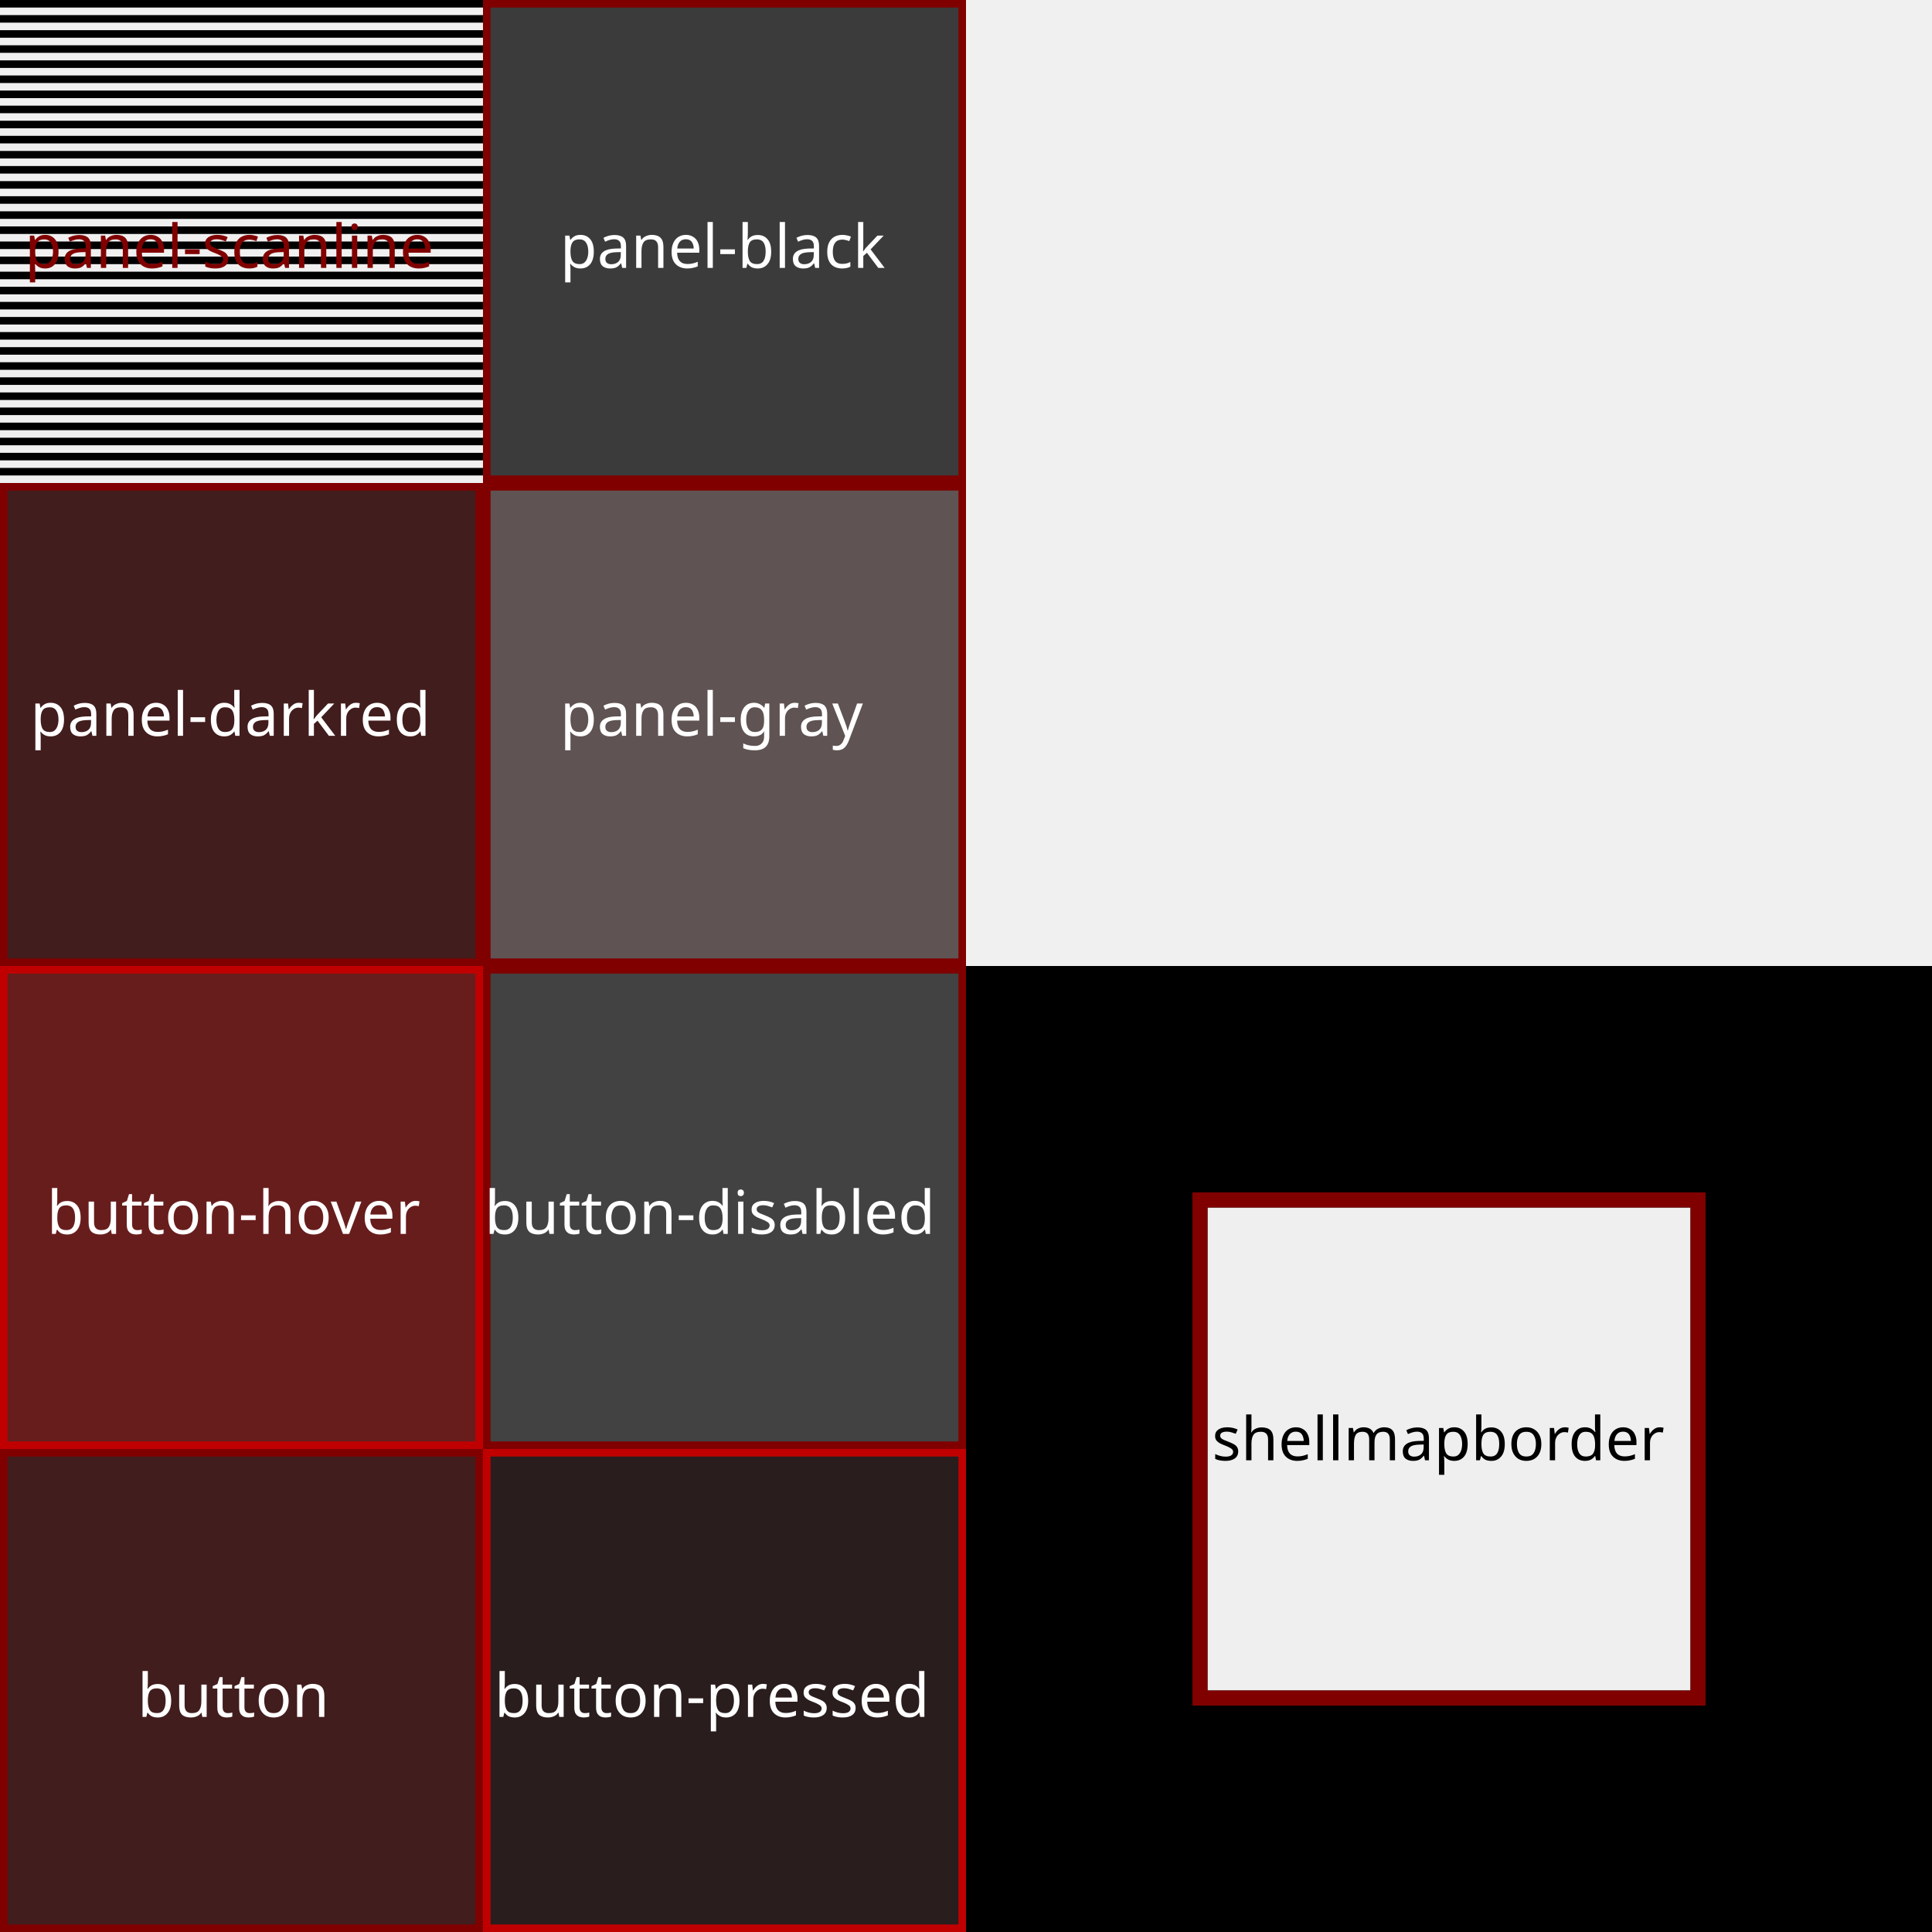
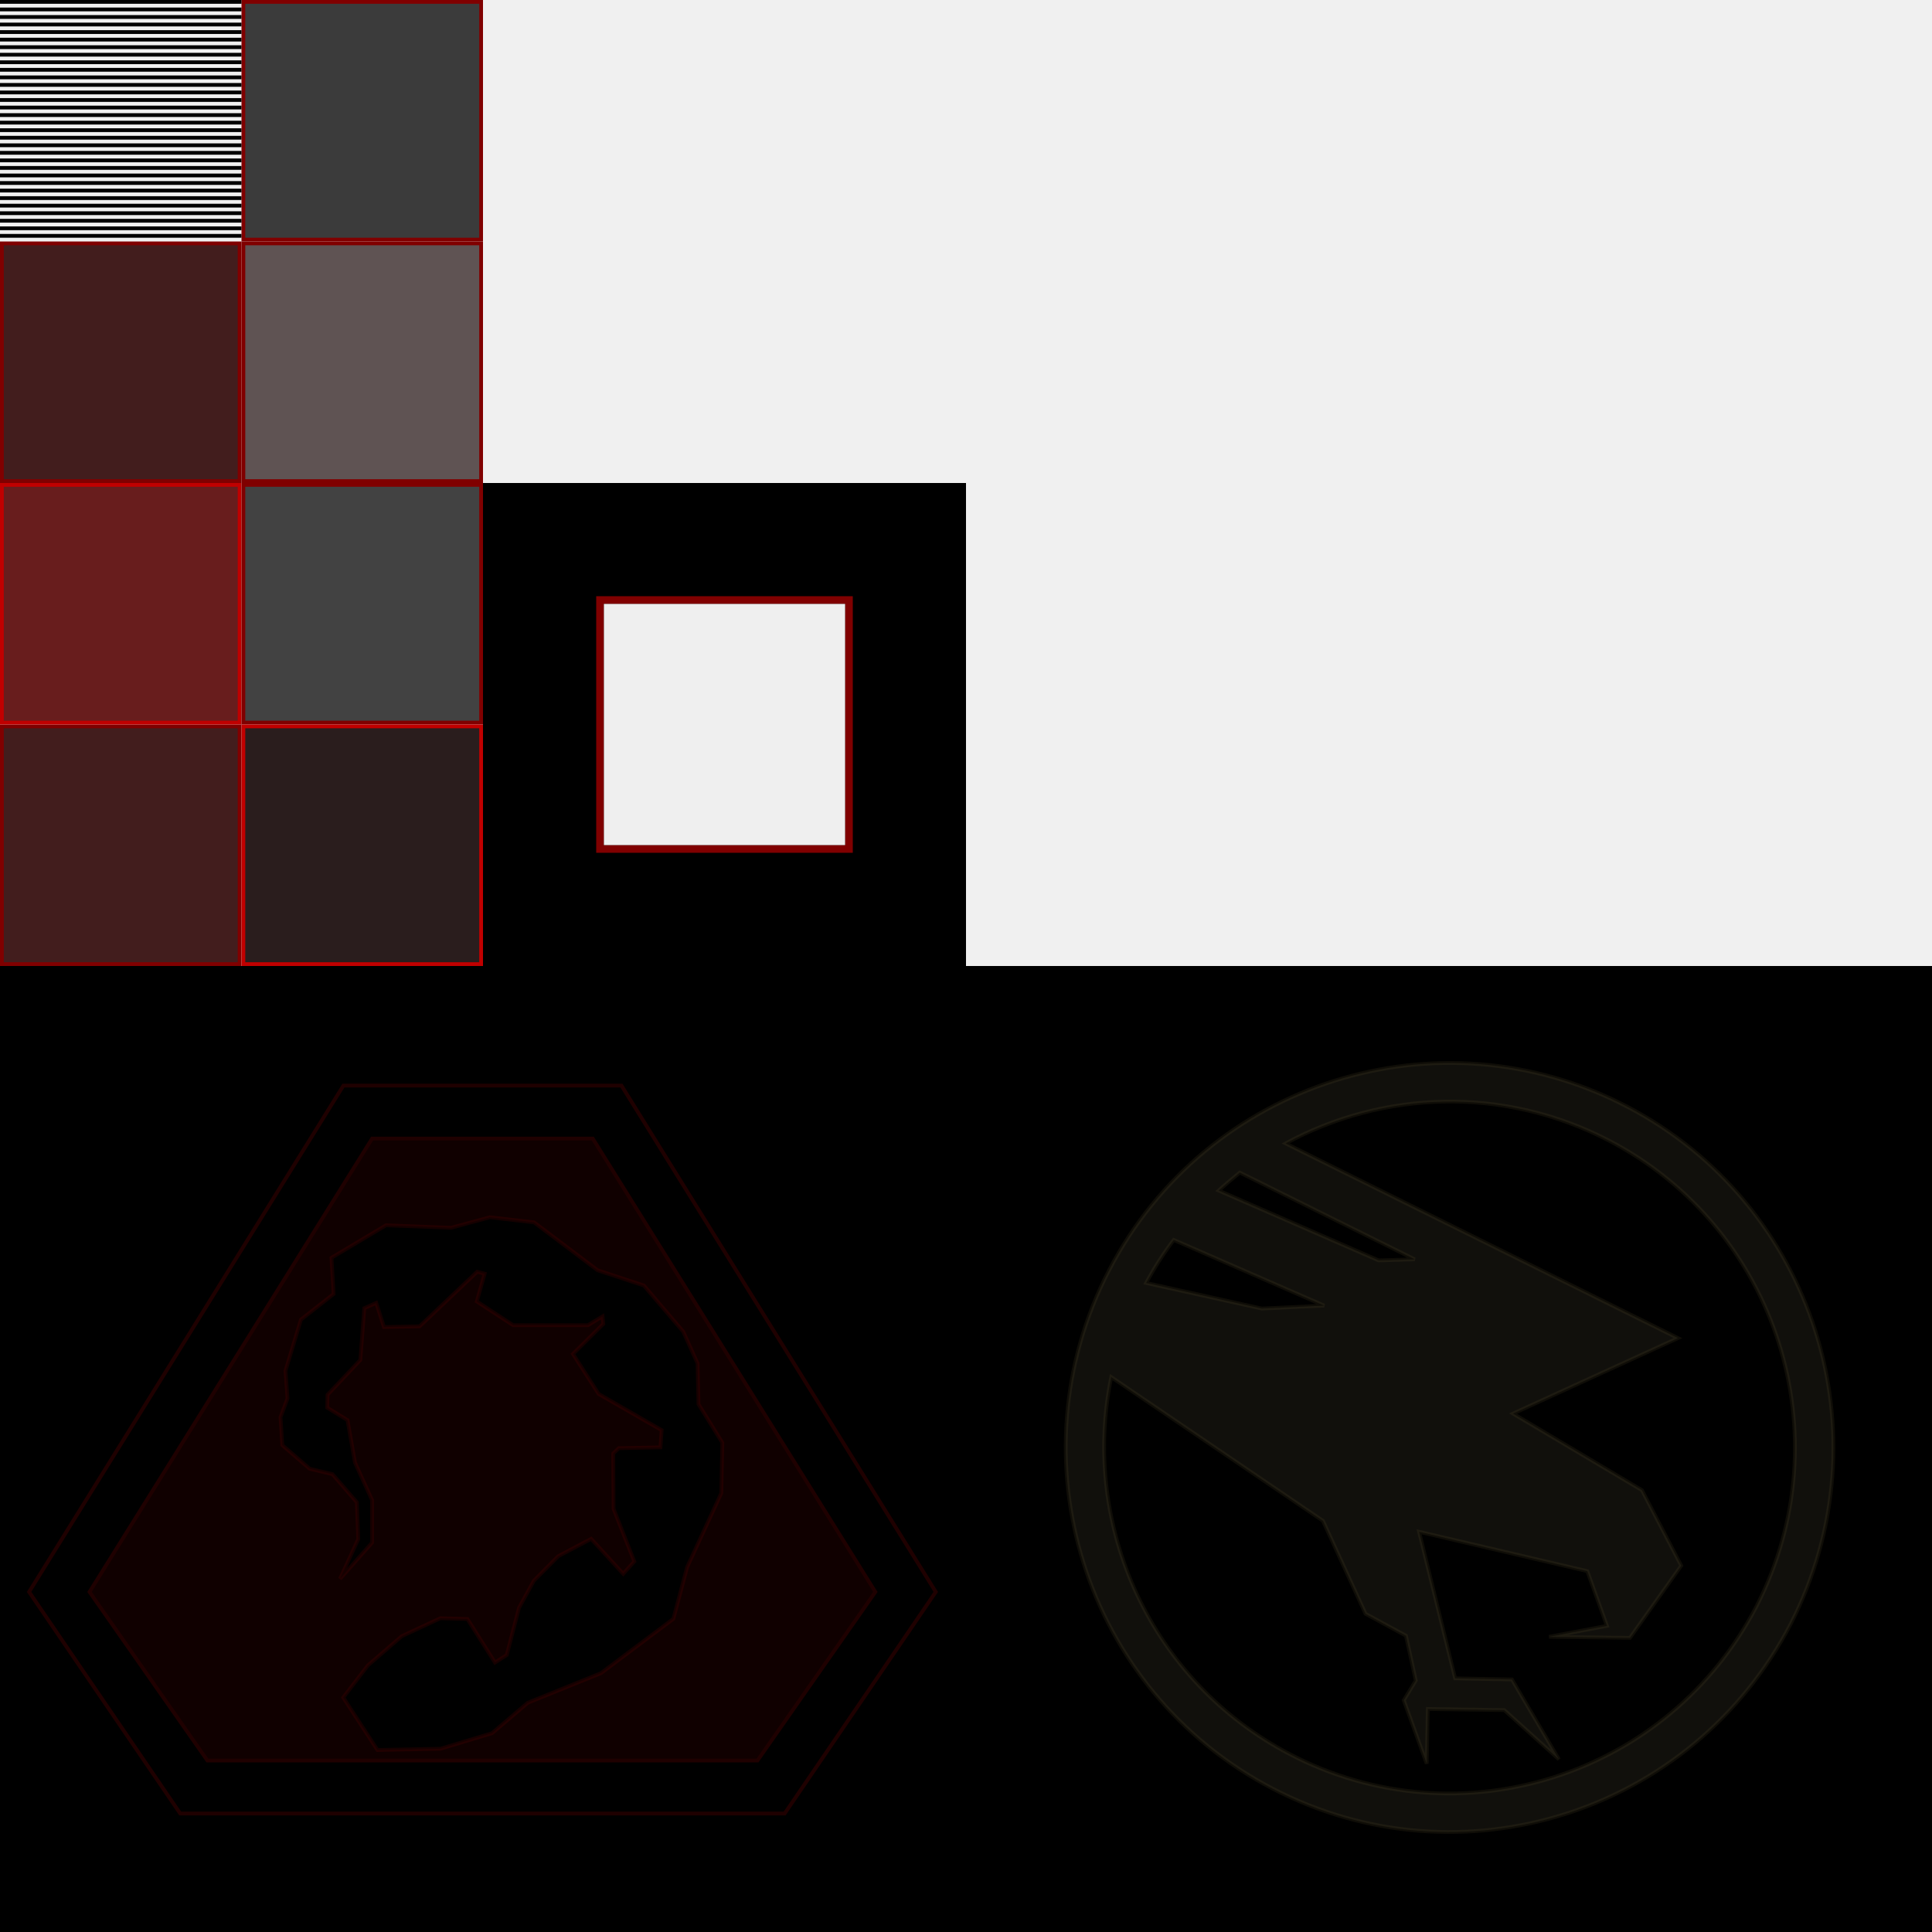
- <svg xmlns="http://www.w3.org/2000/svg" width="256" height="256" id="svg2" version="1.1">
+ <svg xmlns="http://www.w3.org/2000/svg" width="512" height="512" id="svg2" version="1.1">
  <defs id="defs4" />
-   <g id="layer1" transform="translate(0,-796.3622)">
-     <g transform="translate(0,2.0004485e-5)" id="layer1-3">
+   <g id="layer1" transform="translate(0,-540.3622)">
+     <g transform="translate(0,-256)" id="layer1-3">
      <rect y="988.862" x="0.5" height="63" width="63" id="rect3776-3" style="fill:#2b0000;fill-opacity:0.878;stroke:#800000;stroke-width:1;stroke-linecap:square;stroke-miterlimit:4;stroke-dasharray:none" />
      <rect style="fill:#560000;fill-opacity:0.878;stroke:#c00000;stroke-width:1;stroke-linecap:square;stroke-miterlimit:4;stroke-opacity:1;stroke-dasharray:none" id="rect3759" width="63" height="63" x="0.5" y="924.862" />
      <rect style="fill:#2b2b2b;fill-opacity:0.878;stroke:#800000;stroke-width:1;stroke-linecap:square;stroke-miterlimit:4;stroke-opacity:1;stroke-dasharray:none" id="rect2984-3" width="63" height="63" x="64.5" y="924.862" />
      <rect style="fill:#0f0000;fill-opacity:0.878;stroke:#c00000;stroke-width:1;stroke-linecap:square;stroke-miterlimit:4;stroke-opacity:1;stroke-dasharray:none" id="rect3753" width="63" height="63" x="64.5" y="988.862" />
    </g>
-     <rect style="fill:#2b0000;fill-opacity:0.878;stroke:#800000;stroke-width:1;stroke-linecap:square;stroke-miterlimit:4;stroke-dasharray:none" id="rect3776" width="63" height="63" x="0.5" y="860.862" />
-     <rect y="-859.862" x="64.5" height="63" width="63" id="rect2984" style="fill:#000000;fill-opacity:0.753;stroke:#800000;stroke-width:1;stroke-linecap:square;stroke-miterlimit:4;stroke-dasharray:none" transform="scale(1,-1)" />
-     <rect transform="scale(1,-1)" style="fill:#302020;fill-opacity:0.753;stroke:#800000;stroke-width:1;stroke-linecap:square;stroke-miterlimit:4;stroke-dasharray:none" id="rect3007" width="63" height="63" x="64.5" y="-923.862" />
-     <g id="g3052" transform="translate(-128,0)">
+     <rect style="fill:#2b0000;fill-opacity:0.878;stroke:#800000;stroke-width:1;stroke-linecap:square;stroke-miterlimit:4;stroke-dasharray:none" id="rect3776" width="63" height="63" x="0.5" y="604.862" />
+     <rect y="-603.862" x="64.5" height="63" width="63" id="rect2984" style="fill:#000000;fill-opacity:0.753;stroke:#800000;stroke-width:1;stroke-linecap:square;stroke-miterlimit:4;stroke-dasharray:none" transform="scale(1,-1)" />
+     <rect transform="scale(1,-1)" style="fill:#302020;fill-opacity:0.753;stroke:#800000;stroke-width:1;stroke-linecap:square;stroke-miterlimit:4;stroke-dasharray:none" id="rect3007" width="63" height="63" x="64.5" y="-667.862" />
+     <g id="g3052" transform="translate(-128,-256)">
      <path id="path5225" d="m 128.5,796.862 63.001,0" style="fill:none;stroke:#000000;stroke-width:1;stroke-linecap:square;stroke-linejoin:miter;stroke-miterlimit:4;stroke-opacity:1;stroke-dasharray:none" />
      <path style="fill:none;stroke:#000000;stroke-width:1;stroke-linecap:square;stroke-linejoin:miter;stroke-miterlimit:4;stroke-opacity:1;stroke-dasharray:none" d="m 128.5,798.862 63.001,0" id="path5229" />
      <path id="path5231" d="m 128.5,800.862 63.001,0" style="fill:none;stroke:#000000;stroke-width:1;stroke-linecap:square;stroke-linejoin:miter;stroke-miterlimit:4;stroke-opacity:1;stroke-dasharray:none" />
      <path style="fill:none;stroke:#000000;stroke-width:1;stroke-linecap:square;stroke-linejoin:miter;stroke-miterlimit:4;stroke-opacity:1;stroke-dasharray:none" d="m 128.5,802.862 63.001,0" id="path5233" />
      <path id="path5235" d="m 128.5,804.862 63.001,0" style="fill:none;stroke:#000000;stroke-width:1;stroke-linecap:square;stroke-linejoin:miter;stroke-miterlimit:4;stroke-opacity:1;stroke-dasharray:none" />
      <path style="fill:none;stroke:#000000;stroke-width:1;stroke-linecap:square;stroke-linejoin:miter;stroke-miterlimit:4;stroke-opacity:1;stroke-dasharray:none" d="m 128.5,806.862 63.001,0" id="path5237" />
      <path id="path5239" d="m 128.5,808.862 63.001,0" style="fill:none;stroke:#000000;stroke-width:1;stroke-linecap:square;stroke-linejoin:miter;stroke-miterlimit:4;stroke-opacity:1;stroke-dasharray:none" />
      <path style="fill:none;stroke:#000000;stroke-width:1;stroke-linecap:square;stroke-linejoin:miter;stroke-miterlimit:4;stroke-opacity:1;stroke-dasharray:none" d="m 128.5,810.862 63.001,0" id="path5241" />
      <path id="path5243" d="m 128.5,812.862 63.001,0" style="fill:none;stroke:#000000;stroke-width:1;stroke-linecap:square;stroke-linejoin:miter;stroke-miterlimit:4;stroke-opacity:1;stroke-dasharray:none" />
      <path style="fill:none;stroke:#000000;stroke-width:1;stroke-linecap:square;stroke-linejoin:miter;stroke-miterlimit:4;stroke-opacity:1;stroke-dasharray:none" d="m 128.5,814.862 63.001,0" id="path5245" />
      <path id="path5247" d="m 128.5,816.862 63.001,0" style="fill:none;stroke:#000000;stroke-width:1;stroke-linecap:square;stroke-linejoin:miter;stroke-miterlimit:4;stroke-opacity:1;stroke-dasharray:none" />
      <path style="fill:none;stroke:#000000;stroke-width:1;stroke-linecap:square;stroke-linejoin:miter;stroke-miterlimit:4;stroke-opacity:1;stroke-dasharray:none" d="m 128.5,818.862 63.001,0" id="path5249" />
      <path id="path5251" d="m 128.5,820.862 63.001,0" style="fill:none;stroke:#000000;stroke-width:1;stroke-linecap:square;stroke-linejoin:miter;stroke-miterlimit:4;stroke-opacity:1;stroke-dasharray:none" />
      <path style="fill:none;stroke:#000000;stroke-width:1;stroke-linecap:square;stroke-linejoin:miter;stroke-miterlimit:4;stroke-opacity:1;stroke-dasharray:none" d="m 128.5,822.862 63.001,0" id="path5253" />
      <path id="path5255" d="m 128.5,824.862 63.001,0" style="fill:none;stroke:#000000;stroke-width:1;stroke-linecap:square;stroke-linejoin:miter;stroke-miterlimit:4;stroke-opacity:1;stroke-dasharray:none" />
      <path style="fill:none;stroke:#000000;stroke-width:1;stroke-linecap:square;stroke-linejoin:miter;stroke-miterlimit:4;stroke-opacity:1;stroke-dasharray:none" d="m 128.5,826.862 63.001,0" id="path5257" />
      <path id="path5259" d="m 128.5,828.862 63.001,0" style="fill:none;stroke:#000000;stroke-width:1;stroke-linecap:square;stroke-linejoin:miter;stroke-miterlimit:4;stroke-opacity:1;stroke-dasharray:none" />
      <path style="fill:none;stroke:#000000;stroke-width:1;stroke-linecap:square;stroke-linejoin:miter;stroke-miterlimit:4;stroke-opacity:1;stroke-dasharray:none" d="m 128.5,830.862 63.001,0" id="path5261" />
      <path id="path5263" d="m 128.5,832.862 63.001,0" style="fill:none;stroke:#000000;stroke-width:1;stroke-linecap:square;stroke-linejoin:miter;stroke-miterlimit:4;stroke-opacity:1;stroke-dasharray:none" />
      <path style="fill:none;stroke:#000000;stroke-width:1;stroke-linecap:square;stroke-linejoin:miter;stroke-miterlimit:4;stroke-opacity:1;stroke-dasharray:none" d="m 128.5,834.862 63.001,0" id="path5265" />
      <path id="path5267" d="m 128.5,836.862 63.001,0" style="fill:none;stroke:#000000;stroke-width:1;stroke-linecap:square;stroke-linejoin:miter;stroke-miterlimit:4;stroke-opacity:1;stroke-dasharray:none" />
      <path style="fill:none;stroke:#000000;stroke-width:1;stroke-linecap:square;stroke-linejoin:miter;stroke-miterlimit:4;stroke-opacity:1;stroke-dasharray:none" d="m 128.5,838.862 63.001,0" id="path5269" />
      <path id="path5271" d="m 128.5,840.862 63.001,0" style="fill:none;stroke:#000000;stroke-width:1;stroke-linecap:square;stroke-linejoin:miter;stroke-miterlimit:4;stroke-opacity:1;stroke-dasharray:none" />
      <path style="fill:none;stroke:#000000;stroke-width:1;stroke-linecap:square;stroke-linejoin:miter;stroke-miterlimit:4;stroke-opacity:1;stroke-dasharray:none" d="m 128.5,842.862 63.001,0" id="path5273" />
      <path id="path5275" d="m 128.5,844.862 63.001,0" style="fill:none;stroke:#000000;stroke-width:1;stroke-linecap:square;stroke-linejoin:miter;stroke-miterlimit:4;stroke-opacity:1;stroke-dasharray:none" />
      <path style="fill:none;stroke:#000000;stroke-width:1;stroke-linecap:square;stroke-linejoin:miter;stroke-miterlimit:4;stroke-opacity:1;stroke-dasharray:none" d="m 128.5,846.862 63.001,0" id="path5277" />
      <path id="path5279" d="m 128.5,848.862 63.001,0" style="fill:none;stroke:#000000;stroke-width:1;stroke-linecap:square;stroke-linejoin:miter;stroke-miterlimit:4;stroke-opacity:1;stroke-dasharray:none" />
      <path style="fill:none;stroke:#000000;stroke-width:1;stroke-linecap:square;stroke-linejoin:miter;stroke-miterlimit:4;stroke-opacity:1;stroke-dasharray:none" d="m 128.5,850.862 63.001,0" id="path5281" />
      <path id="path5283" d="m 128.5,852.862 63.001,0" style="fill:none;stroke:#000000;stroke-width:1;stroke-linecap:square;stroke-linejoin:miter;stroke-miterlimit:4;stroke-opacity:1;stroke-dasharray:none" />
      <path style="fill:none;stroke:#000000;stroke-width:1;stroke-linecap:square;stroke-linejoin:miter;stroke-miterlimit:4;stroke-opacity:1;stroke-dasharray:none" d="m 128.5,854.862 63.001,0" id="path5285" />
      <path id="path5287" d="m 128.5,856.862 63.001,0" style="fill:none;stroke:#000000;stroke-width:1;stroke-linecap:square;stroke-linejoin:miter;stroke-miterlimit:4;stroke-opacity:1;stroke-dasharray:none" />
      <path style="fill:none;stroke:#000000;stroke-width:1;stroke-linecap:square;stroke-linejoin:miter;stroke-miterlimit:4;stroke-opacity:1;stroke-dasharray:none" d="m 128.5,858.862 63.001,0" id="path5289" />
    </g>
-     <g transform="translate(128,1.0707092e-5)" id="layer1-9">
+     <g transform="translate(128,-256)" id="layer1-9">
      <rect y="940.362" x="16" height="96" width="96" id="rect2987" style="fill:#000080;fill-opacity:0.004;stroke:#000000;stroke-width:32;stroke-linecap:square;stroke-miterlimit:4;stroke-dasharray:none" />
      <rect y="955.362" x="31" height="66" width="66" id="rect3776-4" style="fill:none;stroke:#800000;stroke-width:2;stroke-linecap:square;stroke-miterlimit:4;stroke-dasharray:none" />
    </g>
-     <g id="g3280">
+     <g id="g3280" transform="translate(0,-256)" style="display:none">
      <text id="text3048" y="893.862" x="4" style="font-size:8px;font-style:normal;font-weight:normal;line-height:125%;letter-spacing:0px;word-spacing:0px;fill:#ffffff;fill-opacity:1;stroke:none;font-family:Sans" xml:space="preserve">
        <tspan y="893.862" x="4" id="tspan3050">panel-darkred</tspan>
      </text>
      <text xml:space="preserve" style="font-size:8px;font-style:normal;font-weight:normal;line-height:125%;letter-spacing:0px;word-spacing:0px;fill:#ffffff;fill-opacity:1;stroke:none;font-family:Sans" x="74.2" y="893.862" id="text3086">
        <tspan id="tspan3088" x="74.2" y="893.862">panel-gray</tspan>
      </text>
      <text id="text3090" y="831.862" x="74.2" style="font-size:8px;font-style:normal;font-weight:normal;line-height:125%;letter-spacing:0px;word-spacing:0px;fill:#ffffff;fill-opacity:1;stroke:none;font-family:Sans" xml:space="preserve">
        <tspan y="831.862" x="74.2" id="tspan3092">panel-black</tspan>
      </text>
      <text xml:space="preserve" style="font-size:8px;font-style:normal;font-weight:normal;line-height:125%;letter-spacing:0px;word-spacing:0px;fill:#800000;fill-opacity:1;stroke:none;font-family:Sans" x="3.273" y="831.862" id="text3094">
        <tspan id="tspan3096" x="3.273" y="831.862">panel-scanline</tspan>
      </text>
      <text id="text3098" y="959.862" x="6.2" style="font-size:8px;font-style:normal;font-weight:normal;line-height:125%;letter-spacing:0px;word-spacing:0px;fill:#ffffff;fill-opacity:1;stroke:none;font-family:Sans" xml:space="preserve">
        <tspan y="959.862" x="6.2" id="tspan3100">button-hover</tspan>
      </text>
      <text xml:space="preserve" style="font-size:8px;font-style:normal;font-weight:normal;line-height:125%;letter-spacing:0px;word-spacing:0px;fill:#ffffff;fill-opacity:1;stroke:none;font-family:Sans" x="18.2" y="1023.862" id="text3102">
        <tspan id="tspan3104" x="18.2" y="1023.862">button</tspan>
      </text>
      <text xml:space="preserve" style="font-size:8px;font-style:normal;font-weight:normal;line-height:125%;letter-spacing:0px;word-spacing:0px;fill:#ffffff;fill-opacity:1;stroke:none;font-family:Sans" x="64.2" y="959.862" id="text3106">
        <tspan id="tspan3108" x="64.2" y="959.862">button-disabled</tspan>
      </text>
      <text id="text3110" y="1023.862" x="65.5" style="font-size:8px;font-style:normal;font-weight:normal;line-height:125%;letter-spacing:0px;word-spacing:0px;fill:#ffffff;fill-opacity:1;stroke:none;font-family:Sans" xml:space="preserve">
        <tspan y="1023.862" x="65.5" id="tspan3112">button-pressed</tspan>
      </text>
      <text xml:space="preserve" style="font-size:8px;font-style:normal;font-weight:normal;line-height:125%;letter-spacing:0px;word-spacing:0px;fill:#000000;fill-opacity:1;stroke:none;font-family:Sans" x="160.6" y="989.862" id="text3159">
        <tspan id="tspan3161" x="160.6" y="989.862">shellmapborder</tspan>
      </text>
    </g>
+     <rect style="fill:#000000;fill-opacity:1;stroke:#000000;stroke-width:1;stroke-linecap:butt;stroke-miterlimit:4;stroke-opacity:1;stroke-dasharray:none;stroke-dashoffset:0" id="rect4028" width="511" height="255" x="0.5" y="796.862" />
+     <path style="fill:#800000;fill-opacity:0.125;stroke:#000000;stroke-width:1;stroke-opacity:1" d="m 157.084,842.1 74.888,120.133 -31.237,44.682 -145.771,0 -31.237,-44.682 74.888,-120.133 z" id="path3068" />
+     <path style="fill-opacity:1;stroke:#800000;stroke-width:1;stroke-opacity:0.165" d="m 90.962,990.221 6.513,-8.486 8.998,-7.767 10.23,-4.761 7.156,0.196 7.314,11.548 3.115,-1.986 3.264,-12.547 3.924,-7.134 6.466,-6.51 8.717,-4.6 8.495,9.27 2.946,-3.271 -5.495,-13.946 -0.089,-14.675 1.473,-1.411 11.041,-0.214 0.318,-4.558 -16.707,-9.601 -6.796,-10.595 8.043,-7.963 -0.214,-1.986 -3.864,2.334 -19.822,0 -9.628,-6.291 2.079,-7.357 -1.984,-0.528 -15.252,14.467 -9.445,0.197 -2.053,-6.398 -3.162,1.395 -1.053,13.728 -8.697,9.224 -0.079,3.414 5.38,3.311 1.982,11.257 4.531,9.933 0,11.257 -8.495,9.601 4.831,-10.525 -0.383,-9.768 -6.444,-7.438 -6.05,-1.444 -7.245,-6.25 -0.483,-7.397 1.858,-4.984 -0.545,-7.33 4.102,-13.551 8.661,-6.799 -0.566,-9.601 14.442,-8.608 17.274,0.662 10.261,-2.786 11.71,1.348 16.825,12.695 12.265,4.037 10.443,12.234 3.792,8.407 0.249,10.822 6.313,10.19 -0.266,13.36 -9.044,19.571 -3.667,13.752 -19.179,14.397 -19.402,7.849 -9.462,8.06 -13.669,4.127 -16.707,0.331 z" id="path3093" />
+     <path id="path5446" style="fill:#000000;fill-opacity:1;stroke:#800000;stroke-width:1;stroke-opacity:0.243" d="m 157.084,842.1 74.888,120.133 -31.237,44.682 -145.771,0 -31.237,-44.682 74.888,-120.133 z m 7.609,-14.047 -73.687,0 -83.298,134.18 40.047,58.729 160.188,0 40.047,-58.729 z" />
+     <path id="path6111" style="fill:#c8b98d;fill-opacity:0.089;fill-rule:evenodd;stroke:#7c6c3c;stroke-width:1px;stroke-linecap:butt;stroke-linejoin:miter;stroke-opacity:0.127" d="m 350.92,886.359 -16.538,0.783 -30.641,-6.786 c 2.178,-4.042 4.618,-7.855 7.314,-11.405 z m 23.992,-12.265 -9.553,0.29 -42.393,-18.518 c 1.827,-1.652 3.715,-3.223 5.59,-4.766 z m -32.926,131.225 C 304.773,985.96 286.403,944.578 294.491,905.31 l 56.103,38.083 11.29,24.646 10.711,5.799 2.605,11.888 -3.184,5.219 6.079,16.817 0.289,-14.498 20.265,0.29 14.475,13.048 -12.448,-21.166 -15.054,-0.29 -9.553,-38.853 44.583,10.438 5.211,14.498 -15.343,2.9 21.423,0.29 13.606,-19.137 -10.422,-20.007 -34.161,-20.297 43.714,-20.007 -103.981,-51.594 c 25.758,-13.991 57.728,-15.298 85.666,-0.764 44.66,23.233 62.215,78.218 39.169,123.352 -23.433,45.188 -78.689,62.692 -123.549,39.355 z m -4.699,9.061 c -49.856,-25.936 -69.28,-87.442 -43.384,-137.376 25.896,-49.934 87.305,-69.388 137.162,-43.452 49.634,25.821 69.145,86.93 43.531,137.09 -26.043,50.22 -87.453,69.674 -137.309,43.738 z" />
  </g>
</svg>
